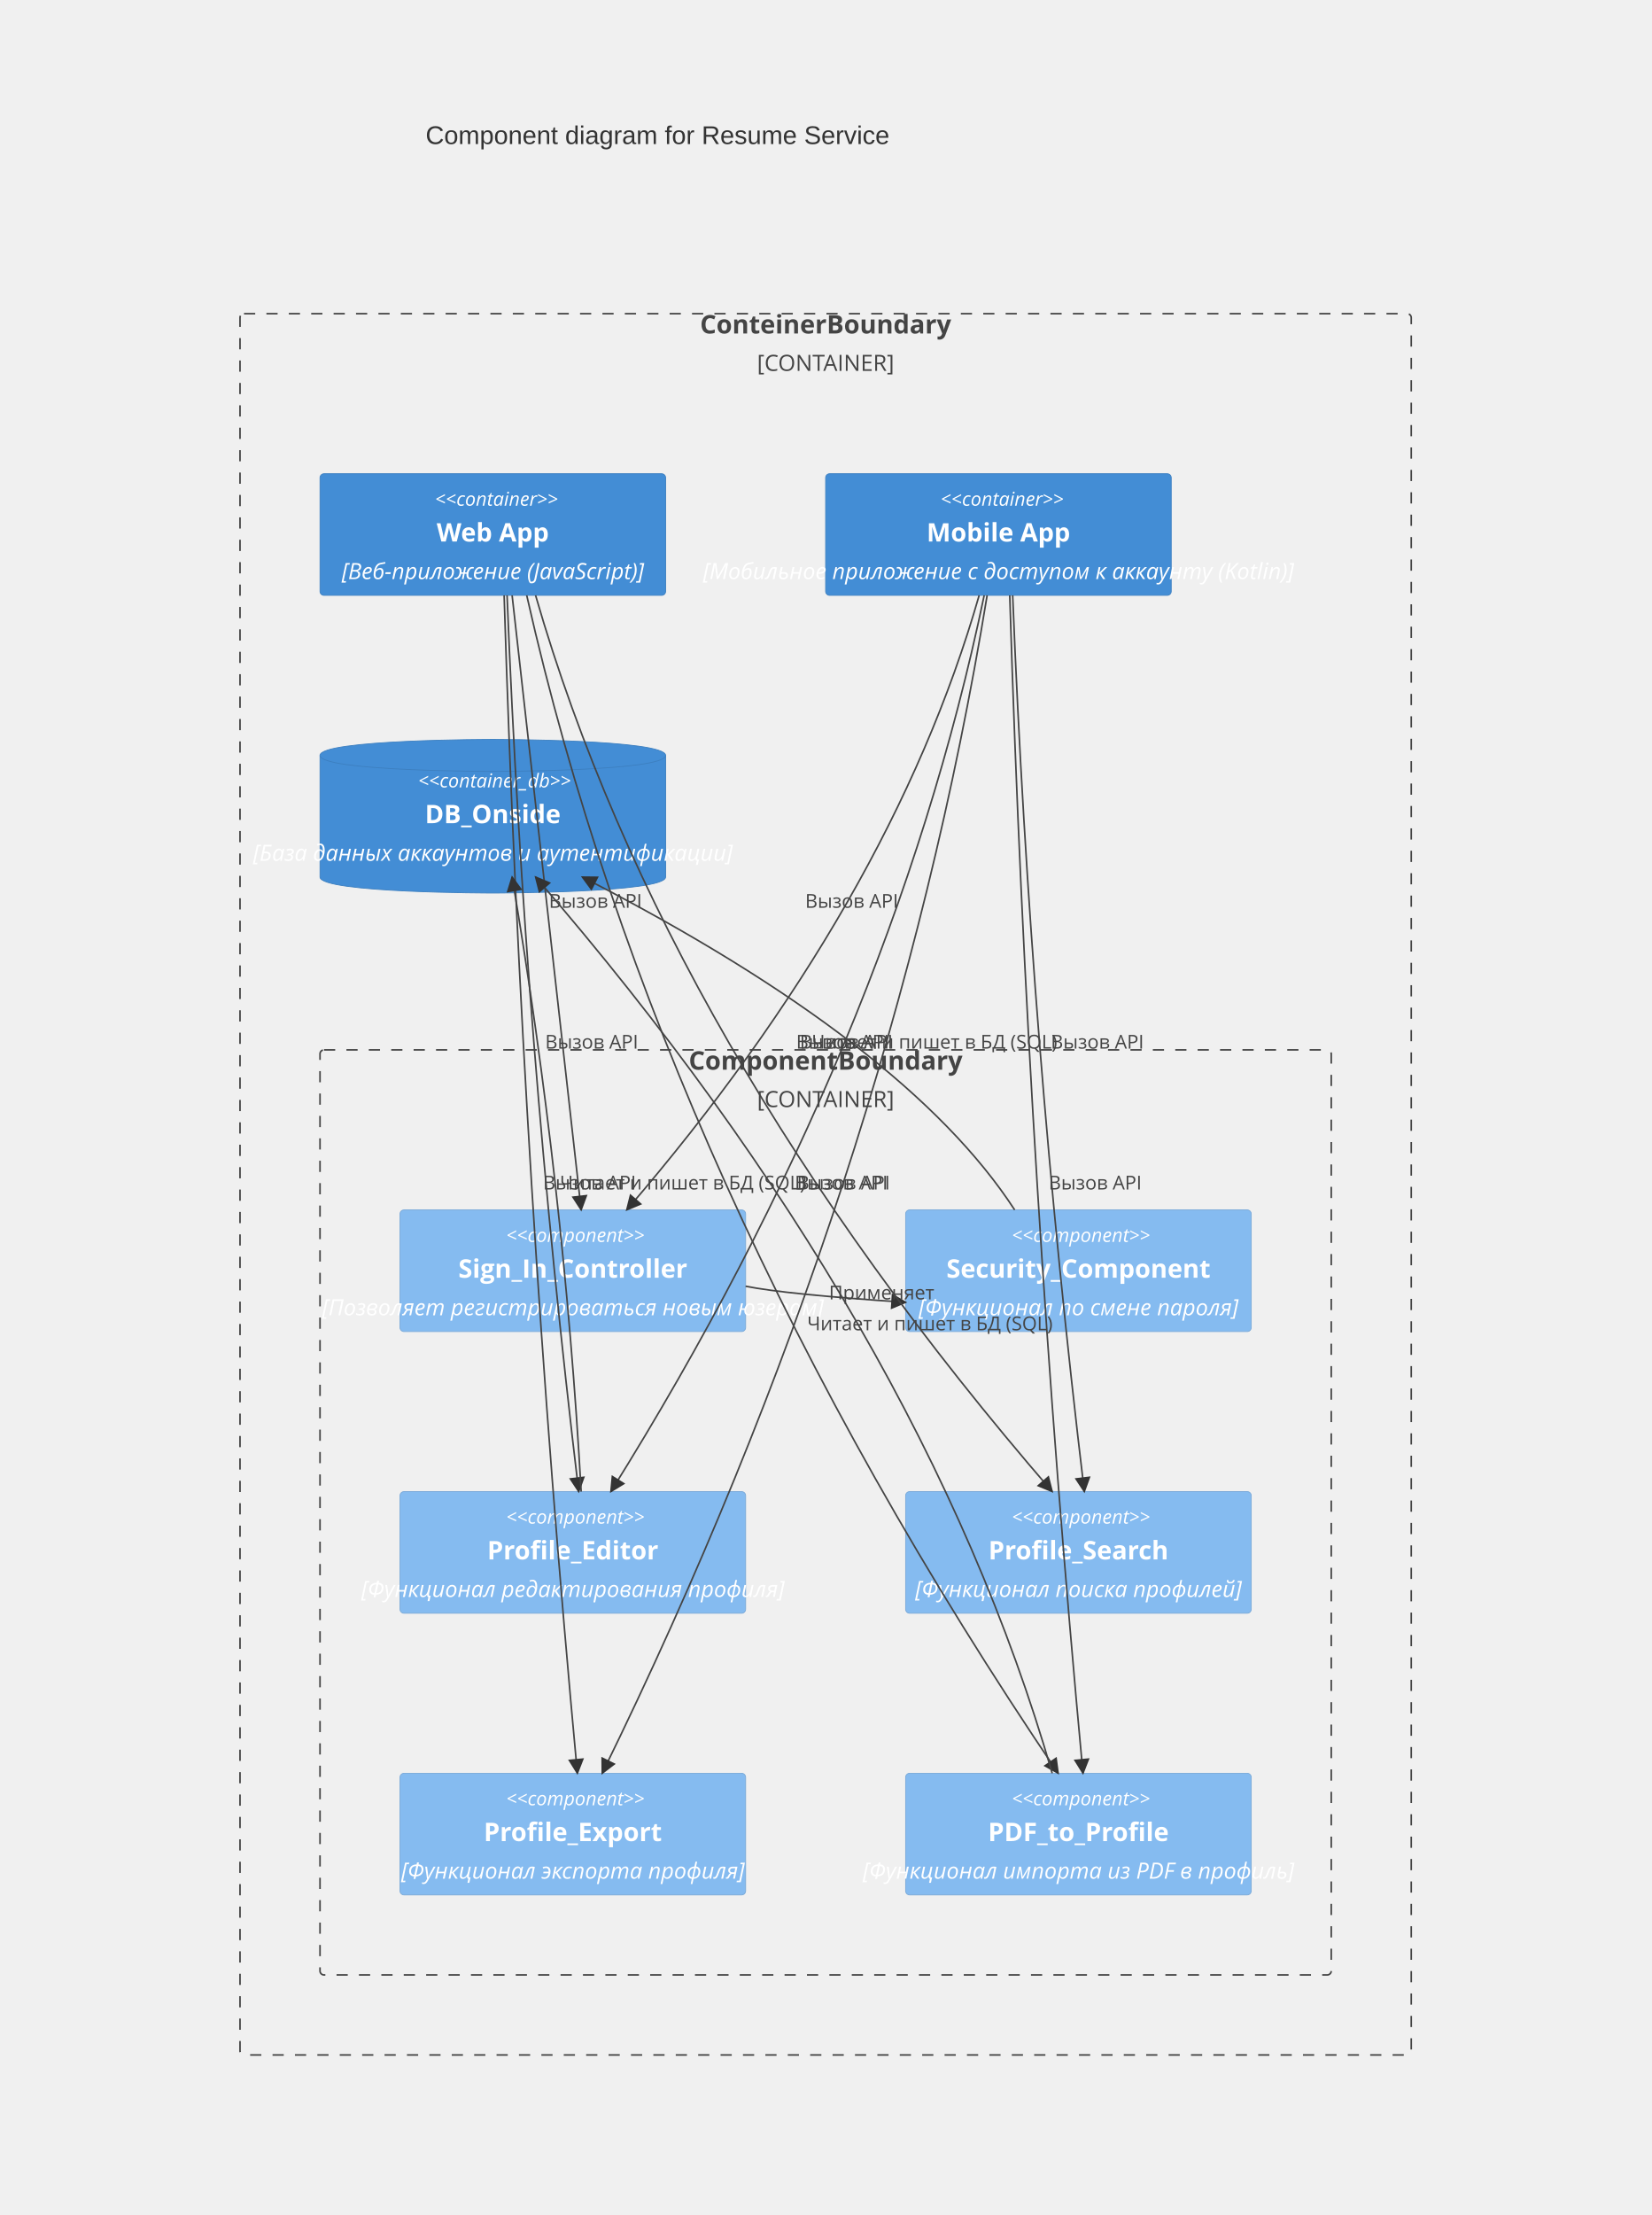
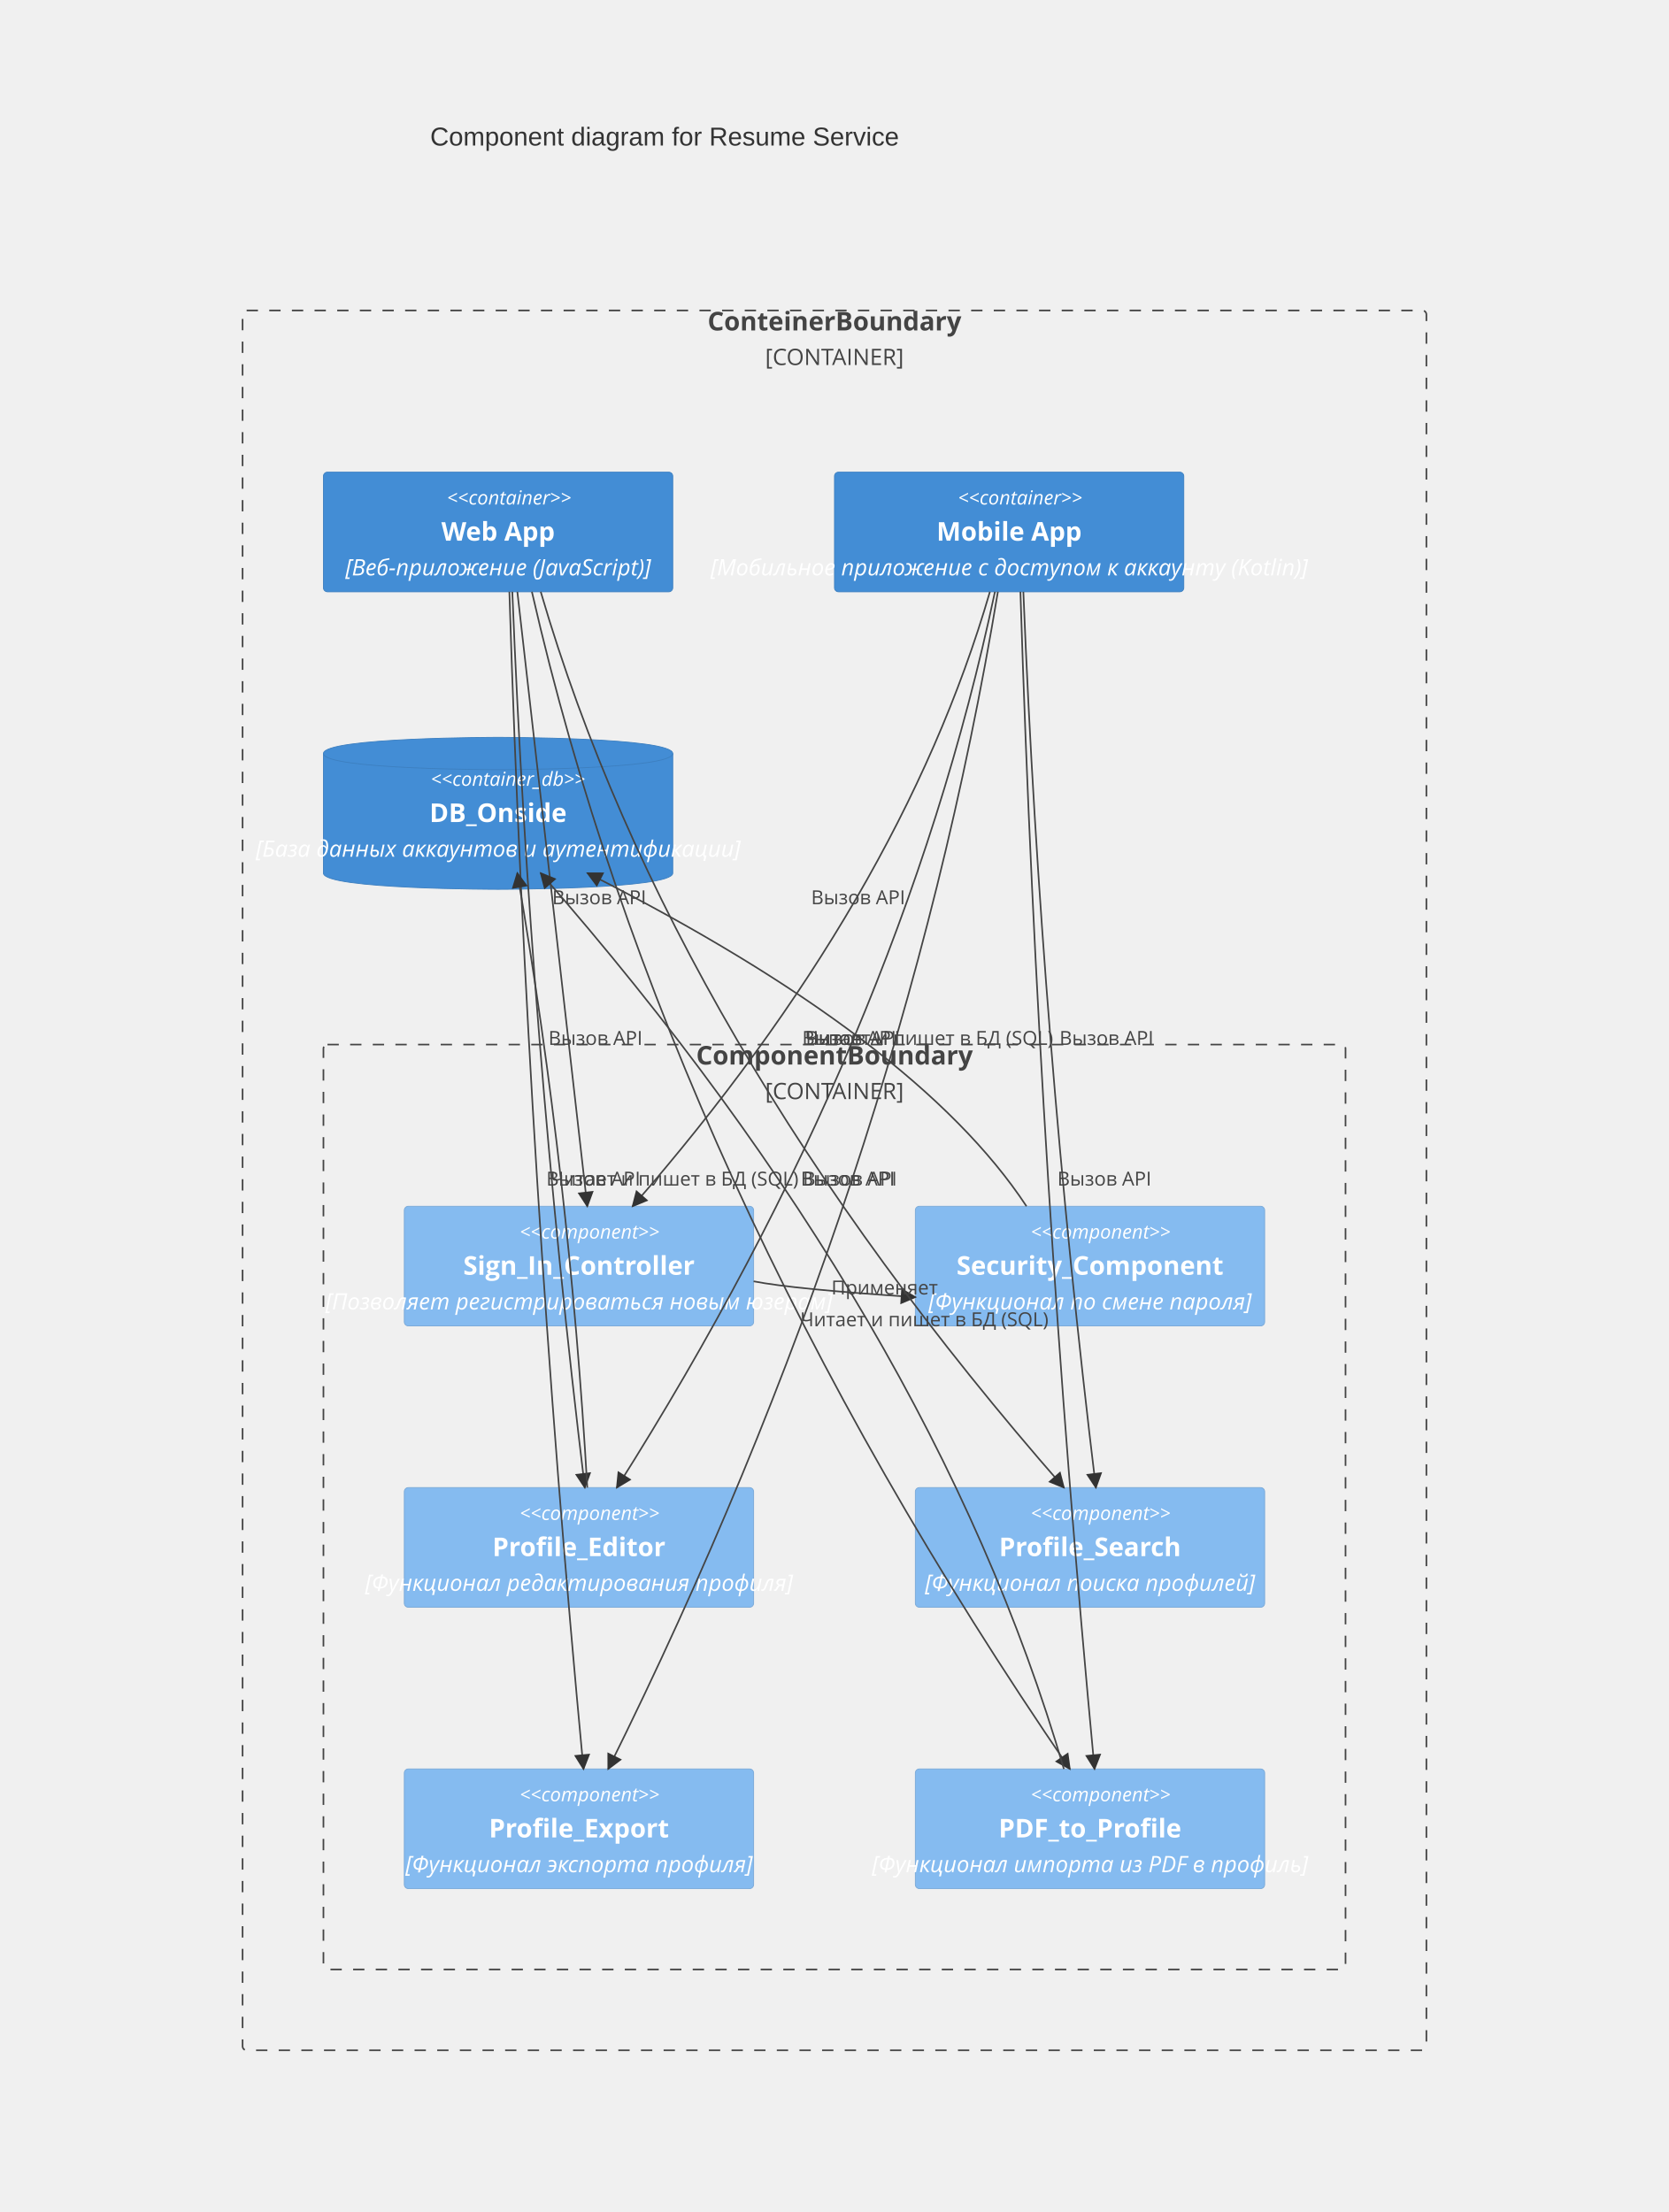
- <svg xmlns="http://www.w3.org/2000/svg" aria-roledescription="c4" role="graphics-document document" viewBox="0 -70 1032 1384" style="max-width: 1032px; background-color: white;" width="100%" id="my-svg">
+ <svg xmlns="http://www.w3.org/2000/svg" aria-roledescription="c4" role="graphics-document document" viewBox="0 -70 1032 1368" style="max-width: 1032px; background-color: white;" width="100%" id="my-svg">
  <style>#my-svg{font-family:"trebuchet ms",verdana,arial,sans-serif;font-size:16px;fill:#333;}#my-svg .error-icon{fill:#552222;}#my-svg .error-text{fill:#552222;stroke:#552222;}#my-svg .edge-thickness-normal{stroke-width:2px;}#my-svg .edge-thickness-thick{stroke-width:3.5px;}#my-svg .edge-pattern-solid{stroke-dasharray:0;}#my-svg .edge-pattern-dashed{stroke-dasharray:3;}#my-svg .edge-pattern-dotted{stroke-dasharray:2;}#my-svg .marker{fill:#333333;stroke:#333333;}#my-svg .marker.cross{stroke:#333333;}#my-svg svg{font-family:"trebuchet ms",verdana,arial,sans-serif;font-size:16px;}#my-svg .person{stroke:hsl(240, 60%, 86.275%);fill:#ECECFF;}#my-svg :root{--mermaid-font-family:"trebuchet ms",verdana,arial,sans-serif;}</style>
  <g />
  <defs>
    <symbol height="24" width="24" id="computer">
      <path d="M2 2v13h20v-13h-20zm18 11h-16v-9h16v9zm-10.228 6l.466-1h3.524l.467 1h-4.457zm14.228 3h-24l2-6h2.104l-1.33 4h18.45l-1.297-4h2.073l2 6zm-5-10h-14v-7h14v7z" transform="scale(.5)" />
    </symbol>
  </defs>
  <defs>
    <symbol clip-rule="evenodd" fill-rule="evenodd" id="database">
      <path d="M12.258.001l.256.004.255.005.253.008.251.01.249.012.247.015.246.016.242.019.241.02.239.023.236.024.233.027.231.028.229.031.225.032.223.034.22.036.217.038.214.04.211.041.208.043.205.045.201.046.198.048.194.05.191.051.187.053.183.054.18.056.175.057.172.059.168.06.163.061.16.063.155.064.15.066.074.033.073.033.071.034.07.034.069.035.068.035.067.035.066.035.064.036.064.036.062.036.06.036.06.037.058.037.058.037.055.038.055.038.053.038.052.038.051.039.05.039.048.039.047.039.045.04.044.04.043.04.041.04.04.041.039.041.037.041.036.041.034.041.033.042.032.042.03.042.029.042.027.042.026.043.024.043.023.043.021.043.02.043.018.044.017.043.015.044.013.044.012.044.011.045.009.044.007.045.006.045.004.045.002.045.001.045v17l-.001.045-.002.045-.004.045-.006.045-.007.045-.009.044-.011.045-.012.044-.013.044-.015.044-.017.043-.018.044-.02.043-.021.043-.023.043-.024.043-.026.043-.027.042-.029.042-.03.042-.032.042-.033.042-.034.041-.036.041-.037.041-.039.041-.04.041-.041.04-.043.04-.044.04-.045.04-.047.039-.048.039-.05.039-.051.039-.052.038-.053.038-.055.038-.055.038-.058.037-.058.037-.06.037-.06.036-.062.036-.064.036-.064.036-.066.035-.067.035-.068.035-.069.035-.07.034-.071.034-.073.033-.074.033-.15.066-.155.064-.16.063-.163.061-.168.06-.172.059-.175.057-.18.056-.183.054-.187.053-.191.051-.194.05-.198.048-.201.046-.205.045-.208.043-.211.041-.214.04-.217.038-.22.036-.223.034-.225.032-.229.031-.231.028-.233.027-.236.024-.239.023-.241.02-.242.019-.246.016-.247.015-.249.012-.251.01-.253.008-.255.005-.256.004-.258.001-.258-.001-.256-.004-.255-.005-.253-.008-.251-.01-.249-.012-.247-.015-.245-.016-.243-.019-.241-.02-.238-.023-.236-.024-.234-.027-.231-.028-.228-.031-.226-.032-.223-.034-.22-.036-.217-.038-.214-.04-.211-.041-.208-.043-.204-.045-.201-.046-.198-.048-.195-.05-.19-.051-.187-.053-.184-.054-.179-.056-.176-.057-.172-.059-.167-.06-.164-.061-.159-.063-.155-.064-.151-.066-.074-.033-.072-.033-.072-.034-.07-.034-.069-.035-.068-.035-.067-.035-.066-.035-.064-.036-.063-.036-.062-.036-.061-.036-.06-.037-.058-.037-.057-.037-.056-.038-.055-.038-.053-.038-.052-.038-.051-.039-.049-.039-.049-.039-.046-.039-.046-.04-.044-.04-.043-.04-.041-.04-.04-.041-.039-.041-.037-.041-.036-.041-.034-.041-.033-.042-.032-.042-.03-.042-.029-.042-.027-.042-.026-.043-.024-.043-.023-.043-.021-.043-.02-.043-.018-.044-.017-.043-.015-.044-.013-.044-.012-.044-.011-.045-.009-.044-.007-.045-.006-.045-.004-.045-.002-.045-.001-.045v-17l.001-.045.002-.045.004-.045.006-.045.007-.045.009-.044.011-.045.012-.044.013-.044.015-.044.017-.043.018-.044.02-.043.021-.043.023-.043.024-.043.026-.043.027-.042.029-.042.03-.042.032-.042.033-.042.034-.041.036-.041.037-.041.039-.041.04-.041.041-.04.043-.04.044-.04.046-.04.046-.039.049-.039.049-.039.051-.039.052-.038.053-.038.055-.038.056-.038.057-.037.058-.037.06-.037.061-.036.062-.036.063-.036.064-.036.066-.035.067-.035.068-.035.069-.035.07-.034.072-.034.072-.033.074-.033.151-.066.155-.064.159-.063.164-.061.167-.06.172-.059.176-.057.179-.056.184-.054.187-.053.19-.051.195-.05.198-.048.201-.046.204-.045.208-.043.211-.041.214-.04.217-.038.22-.036.223-.034.226-.032.228-.031.231-.028.234-.027.236-.024.238-.023.241-.02.243-.019.245-.016.247-.015.249-.012.251-.01.253-.008.255-.005.256-.004.258-.001.258.001zm-9.258 20.499v.01l.001.021.003.021.004.022.005.021.006.022.007.022.009.023.01.022.011.023.012.023.013.023.015.023.016.024.017.023.018.024.019.024.021.024.022.025.023.024.024.025.052.049.056.05.061.051.066.051.07.051.075.051.079.052.084.052.088.052.092.052.097.052.102.051.105.052.11.052.114.051.119.051.123.051.127.05.131.05.135.05.139.048.144.049.147.047.152.047.155.047.16.045.163.045.167.043.171.043.176.041.178.041.183.039.187.039.19.037.194.035.197.035.202.033.204.031.209.03.212.029.216.027.219.025.222.024.226.021.23.02.233.018.236.016.24.015.243.012.246.01.249.008.253.005.256.004.259.001.26-.001.257-.004.254-.005.25-.008.247-.011.244-.012.241-.014.237-.016.233-.018.231-.021.226-.021.224-.024.22-.026.216-.027.212-.028.21-.031.205-.031.202-.034.198-.034.194-.036.191-.037.187-.039.183-.04.179-.04.175-.042.172-.043.168-.044.163-.045.16-.046.155-.046.152-.047.148-.048.143-.049.139-.049.136-.05.131-.05.126-.05.123-.051.118-.052.114-.051.11-.052.106-.052.101-.052.096-.052.092-.052.088-.053.083-.051.079-.052.074-.052.07-.051.065-.051.06-.051.056-.05.051-.05.023-.024.023-.025.021-.024.02-.024.019-.024.018-.024.017-.024.015-.023.014-.024.013-.023.012-.023.01-.023.01-.022.008-.022.006-.022.006-.022.004-.022.004-.021.001-.021.001-.021v-4.127l-.077.055-.08.053-.083.054-.085.053-.087.052-.09.052-.093.051-.095.05-.097.05-.1.049-.102.049-.105.048-.106.047-.109.047-.111.046-.114.045-.115.045-.118.044-.12.043-.122.042-.124.042-.126.041-.128.04-.13.04-.132.038-.134.038-.135.037-.138.037-.139.035-.142.035-.143.034-.144.033-.147.032-.148.031-.15.03-.151.03-.153.029-.154.027-.156.027-.158.026-.159.025-.161.024-.162.023-.163.022-.165.021-.166.02-.167.019-.169.018-.169.017-.171.016-.173.015-.173.014-.175.013-.175.012-.177.011-.178.01-.179.008-.179.008-.181.006-.182.005-.182.004-.184.003-.184.002h-.37l-.184-.002-.184-.003-.182-.004-.182-.005-.181-.006-.179-.008-.179-.008-.178-.01-.176-.011-.176-.012-.175-.013-.173-.014-.172-.015-.171-.016-.17-.017-.169-.018-.167-.019-.166-.02-.165-.021-.163-.022-.162-.023-.161-.024-.159-.025-.157-.026-.156-.027-.155-.027-.153-.029-.151-.03-.15-.03-.148-.031-.146-.032-.145-.033-.143-.034-.141-.035-.14-.035-.137-.037-.136-.037-.134-.038-.132-.038-.13-.04-.128-.04-.126-.041-.124-.042-.122-.042-.12-.044-.117-.043-.116-.045-.113-.045-.112-.046-.109-.047-.106-.047-.105-.048-.102-.049-.1-.049-.097-.05-.095-.05-.093-.052-.09-.051-.087-.052-.085-.053-.083-.054-.08-.054-.077-.054v4.127zm0-5.654v.011l.001.021.003.021.004.021.005.022.006.022.007.022.009.022.01.022.011.023.012.023.013.023.015.024.016.023.017.024.018.024.019.024.021.024.022.024.023.025.024.024.052.05.056.05.061.05.066.051.07.051.075.052.079.051.084.052.088.052.092.052.097.052.102.052.105.052.11.051.114.051.119.052.123.05.127.051.131.05.135.049.139.049.144.048.147.048.152.047.155.046.16.045.163.045.167.044.171.042.176.042.178.04.183.04.187.038.19.037.194.036.197.034.202.033.204.032.209.03.212.028.216.027.219.025.222.024.226.022.23.02.233.018.236.016.24.014.243.012.246.01.249.008.253.006.256.003.259.001.26-.001.257-.003.254-.006.25-.008.247-.01.244-.012.241-.015.237-.016.233-.018.231-.02.226-.022.224-.024.22-.025.216-.027.212-.029.21-.03.205-.032.202-.033.198-.035.194-.036.191-.037.187-.039.183-.039.179-.041.175-.042.172-.043.168-.044.163-.045.16-.045.155-.047.152-.047.148-.048.143-.048.139-.05.136-.049.131-.05.126-.051.123-.051.118-.051.114-.052.11-.052.106-.052.101-.052.096-.052.092-.052.088-.052.083-.052.079-.052.074-.051.07-.052.065-.051.06-.05.056-.051.051-.049.023-.025.023-.024.021-.025.02-.024.019-.024.018-.024.017-.024.015-.023.014-.023.013-.024.012-.022.01-.023.01-.023.008-.022.006-.022.006-.022.004-.021.004-.022.001-.021.001-.021v-4.139l-.077.054-.08.054-.083.054-.085.052-.087.053-.09.051-.093.051-.095.051-.097.05-.1.049-.102.049-.105.048-.106.047-.109.047-.111.046-.114.045-.115.044-.118.044-.12.044-.122.042-.124.042-.126.041-.128.04-.13.039-.132.039-.134.038-.135.037-.138.036-.139.036-.142.035-.143.033-.144.033-.147.033-.148.031-.15.03-.151.03-.153.028-.154.028-.156.027-.158.026-.159.025-.161.024-.162.023-.163.022-.165.021-.166.02-.167.019-.169.018-.169.017-.171.016-.173.015-.173.014-.175.013-.175.012-.177.011-.178.009-.179.009-.179.007-.181.007-.182.005-.182.004-.184.003-.184.002h-.37l-.184-.002-.184-.003-.182-.004-.182-.005-.181-.007-.179-.007-.179-.009-.178-.009-.176-.011-.176-.012-.175-.013-.173-.014-.172-.015-.171-.016-.17-.017-.169-.018-.167-.019-.166-.02-.165-.021-.163-.022-.162-.023-.161-.024-.159-.025-.157-.026-.156-.027-.155-.028-.153-.028-.151-.03-.15-.03-.148-.031-.146-.033-.145-.033-.143-.033-.141-.035-.14-.036-.137-.036-.136-.037-.134-.038-.132-.039-.13-.039-.128-.04-.126-.041-.124-.042-.122-.043-.12-.043-.117-.044-.116-.044-.113-.046-.112-.046-.109-.046-.106-.047-.105-.048-.102-.049-.1-.049-.097-.05-.095-.051-.093-.051-.09-.051-.087-.053-.085-.052-.083-.054-.08-.054-.077-.054v4.139zm0-5.666v.011l.001.02.003.022.004.021.005.022.006.021.007.022.009.023.01.022.011.023.012.023.013.023.015.023.016.024.017.024.018.023.019.024.021.025.022.024.023.024.024.025.052.05.056.05.061.05.066.051.07.051.075.052.079.051.084.052.088.052.092.052.097.052.102.052.105.051.11.052.114.051.119.051.123.051.127.05.131.05.135.05.139.049.144.048.147.048.152.047.155.046.16.045.163.045.167.043.171.043.176.042.178.04.183.04.187.038.19.037.194.036.197.034.202.033.204.032.209.03.212.028.216.027.219.025.222.024.226.021.23.02.233.018.236.017.24.014.243.012.246.01.249.008.253.006.256.003.259.001.26-.001.257-.003.254-.006.25-.008.247-.01.244-.013.241-.014.237-.016.233-.018.231-.02.226-.022.224-.024.22-.025.216-.027.212-.029.21-.03.205-.032.202-.033.198-.035.194-.036.191-.037.187-.039.183-.039.179-.041.175-.042.172-.043.168-.044.163-.045.16-.045.155-.047.152-.047.148-.048.143-.049.139-.049.136-.049.131-.051.126-.05.123-.051.118-.052.114-.051.11-.052.106-.052.101-.052.096-.052.092-.052.088-.052.083-.052.079-.052.074-.052.07-.051.065-.051.06-.051.056-.05.051-.049.023-.025.023-.025.021-.024.02-.024.019-.024.018-.024.017-.024.015-.023.014-.024.013-.023.012-.023.01-.022.01-.023.008-.022.006-.022.006-.022.004-.022.004-.021.001-.021.001-.021v-4.153l-.077.054-.08.054-.083.053-.085.053-.087.053-.09.051-.093.051-.095.051-.097.05-.1.049-.102.048-.105.048-.106.048-.109.046-.111.046-.114.046-.115.044-.118.044-.12.043-.122.043-.124.042-.126.041-.128.04-.13.039-.132.039-.134.038-.135.037-.138.036-.139.036-.142.034-.143.034-.144.033-.147.032-.148.032-.15.03-.151.03-.153.028-.154.028-.156.027-.158.026-.159.024-.161.024-.162.023-.163.023-.165.021-.166.02-.167.019-.169.018-.169.017-.171.016-.173.015-.173.014-.175.013-.175.012-.177.01-.178.01-.179.009-.179.007-.181.006-.182.006-.182.004-.184.003-.184.001-.185.001-.185-.001-.184-.001-.184-.003-.182-.004-.182-.006-.181-.006-.179-.007-.179-.009-.178-.01-.176-.01-.176-.012-.175-.013-.173-.014-.172-.015-.171-.016-.17-.017-.169-.018-.167-.019-.166-.02-.165-.021-.163-.023-.162-.023-.161-.024-.159-.024-.157-.026-.156-.027-.155-.028-.153-.028-.151-.03-.15-.03-.148-.032-.146-.032-.145-.033-.143-.034-.141-.034-.14-.036-.137-.036-.136-.037-.134-.038-.132-.039-.13-.039-.128-.041-.126-.041-.124-.041-.122-.043-.12-.043-.117-.044-.116-.044-.113-.046-.112-.046-.109-.046-.106-.048-.105-.048-.102-.048-.1-.05-.097-.049-.095-.051-.093-.051-.09-.052-.087-.052-.085-.053-.083-.053-.08-.054-.077-.054v4.153zm8.74-8.179l-.257.004-.254.005-.25.008-.247.011-.244.012-.241.014-.237.016-.233.018-.231.021-.226.022-.224.023-.22.026-.216.027-.212.028-.21.031-.205.032-.202.033-.198.034-.194.036-.191.038-.187.038-.183.04-.179.041-.175.042-.172.043-.168.043-.163.045-.16.046-.155.046-.152.048-.148.048-.143.048-.139.049-.136.05-.131.05-.126.051-.123.051-.118.051-.114.052-.11.052-.106.052-.101.052-.096.052-.092.052-.088.052-.083.052-.079.052-.074.051-.07.052-.065.051-.06.05-.056.05-.051.05-.023.025-.023.024-.021.024-.02.025-.019.024-.018.024-.017.023-.015.024-.014.023-.013.023-.012.023-.01.023-.01.022-.008.022-.006.023-.006.021-.004.022-.004.021-.001.021-.001.021.001.021.001.021.004.021.004.022.006.021.006.023.008.022.01.022.01.023.012.023.013.023.014.023.015.024.017.023.018.024.019.024.02.025.021.024.023.024.023.025.051.05.056.05.06.05.065.051.07.052.074.051.079.052.083.052.088.052.092.052.096.052.101.052.106.052.11.052.114.052.118.051.123.051.126.051.131.05.136.05.139.049.143.048.148.048.152.048.155.046.16.046.163.045.168.043.172.043.175.042.179.041.183.04.187.038.191.038.194.036.198.034.202.033.205.032.21.031.212.028.216.027.22.026.224.023.226.022.231.021.233.018.237.016.241.014.244.012.247.011.25.008.254.005.257.004.26.001.26-.001.257-.004.254-.005.25-.008.247-.011.244-.012.241-.014.237-.016.233-.018.231-.021.226-.022.224-.023.22-.026.216-.027.212-.028.21-.031.205-.032.202-.033.198-.034.194-.036.191-.038.187-.038.183-.04.179-.041.175-.042.172-.043.168-.043.163-.045.16-.046.155-.046.152-.048.148-.048.143-.048.139-.049.136-.05.131-.05.126-.051.123-.051.118-.051.114-.052.11-.052.106-.052.101-.052.096-.052.092-.052.088-.052.083-.052.079-.052.074-.051.07-.052.065-.051.06-.05.056-.05.051-.05.023-.025.023-.024.021-.024.02-.025.019-.024.018-.024.017-.023.015-.024.014-.023.013-.023.012-.023.01-.023.01-.022.008-.022.006-.023.006-.021.004-.022.004-.021.001-.021.001-.021-.001-.021-.001-.021-.004-.021-.004-.022-.006-.021-.006-.023-.008-.022-.01-.022-.01-.023-.012-.023-.013-.023-.014-.023-.015-.024-.017-.023-.018-.024-.019-.024-.02-.025-.021-.024-.023-.024-.023-.025-.051-.05-.056-.05-.06-.05-.065-.051-.07-.052-.074-.051-.079-.052-.083-.052-.088-.052-.092-.052-.096-.052-.101-.052-.106-.052-.11-.052-.114-.052-.118-.051-.123-.051-.126-.051-.131-.05-.136-.05-.139-.049-.143-.048-.148-.048-.152-.048-.155-.046-.16-.046-.163-.045-.168-.043-.172-.043-.175-.042-.179-.041-.183-.04-.187-.038-.191-.038-.194-.036-.198-.034-.202-.033-.205-.032-.21-.031-.212-.028-.216-.027-.22-.026-.224-.023-.226-.022-.231-.021-.233-.018-.237-.016-.241-.014-.244-.012-.247-.011-.25-.008-.254-.005-.257-.004-.26-.001-.26.001z" transform="scale(.5)" />
    </symbol>
  </defs>
  <defs>
    <symbol height="24" width="24" id="clock">
      <path d="M12 2c5.514 0 10 4.486 10 10s-4.486 10-10 10-10-4.486-10-10 4.486-10 10-10zm0-2c-6.627 0-12 5.373-12 12s5.373 12 12 12 12-5.373 12-12-5.373-12-12-12zm5.848 12.459c.202.038.202.333.001.372-1.907.361-6.045 1.111-6.547 1.111-.719 0-1.301-.582-1.301-1.301 0-.512.77-5.447 1.125-7.445.034-.192.312-.181.343.014l.985 6.238 5.394 1.011z" transform="scale(.5)" />
    </symbol>
  </defs>
  <g class="person-man">
-     <rect stroke-width="0.5" ry="2.5" rx="2.5" height="76" width="216" stroke="#3C7FC0" fill="#438DD5" y="226" x="200" />
-     <text y="246" x="272" textLength="72" lengthAdjust="spacing" font-style="italic" font-size="12" font-family="&quot;Open Sans&quot;, sans-serif" fill="#FFFFFF">&lt;&lt;container&gt;&gt;</text>
-     <text style="text-anchor: middle; font-size: 16px; font-weight: bold; font-family: &quot;Open Sans&quot;, sans-serif;" fill="#FFFFFF" dominant-baseline="middle" y="264" x="308">
+     <rect stroke-width="0.5" ry="2.5" rx="2.5" height="74" width="216" stroke="#3C7FC0" fill="#438DD5" y="222" x="200" />
+     <text y="242" x="276.5" textLength="63" lengthAdjust="spacing" font-style="italic" font-size="12" font-family="&quot;Open Sans&quot;, sans-serif" fill="#FFFFFF">&lt;&lt;container&gt;&gt;</text>
+     <text style="text-anchor: middle; font-size: 16px; font-weight: bold; font-family: &quot;Open Sans&quot;, sans-serif;" fill="#FFFFFF" dominant-baseline="middle" y="260" x="308">
      <tspan alignment-baseline="mathematical" dy="0">Web App</tspan>
    </text>
-     <text style="text-anchor: middle; font-size: 14px; font-weight: normal; font-family: &quot;Open Sans&quot;, sans-serif;" font-style="italic" fill="#FFFFFF" dominant-baseline="middle" y="288" x="308">
+     <text style="text-anchor: middle; font-size: 14px; font-weight: normal; font-family: &quot;Open Sans&quot;, sans-serif;" font-style="italic" fill="#FFFFFF" dominant-baseline="middle" y="282" x="308">
      <tspan alignment-baseline="mathematical" dy="0">[Веб-приложение (JavaScript)]</tspan>
    </text>
  </g>
  <g class="person-man">
-     <rect stroke-width="0.5" ry="2.5" rx="2.5" height="76" width="216" stroke="#3C7FC0" fill="#438DD5" y="226" x="516" />
-     <text y="246" x="588" textLength="72" lengthAdjust="spacing" font-style="italic" font-size="12" font-family="&quot;Open Sans&quot;, sans-serif" fill="#FFFFFF">&lt;&lt;container&gt;&gt;</text>
-     <text style="text-anchor: middle; font-size: 16px; font-weight: bold; font-family: &quot;Open Sans&quot;, sans-serif;" fill="#FFFFFF" dominant-baseline="middle" y="264" x="624">
+     <rect stroke-width="0.5" ry="2.5" rx="2.5" height="74" width="216" stroke="#3C7FC0" fill="#438DD5" y="222" x="516" />
+     <text y="242" x="592.5" textLength="63" lengthAdjust="spacing" font-style="italic" font-size="12" font-family="&quot;Open Sans&quot;, sans-serif" fill="#FFFFFF">&lt;&lt;container&gt;&gt;</text>
+     <text style="text-anchor: middle; font-size: 16px; font-weight: bold; font-family: &quot;Open Sans&quot;, sans-serif;" fill="#FFFFFF" dominant-baseline="middle" y="260" x="624">
      <tspan alignment-baseline="mathematical" dy="0">Mobile App</tspan>
    </text>
-     <text style="text-anchor: middle; font-size: 14px; font-weight: normal; font-family: &quot;Open Sans&quot;, sans-serif;" font-style="italic" fill="#FFFFFF" dominant-baseline="middle" y="288" x="624">
+     <text style="text-anchor: middle; font-size: 14px; font-weight: normal; font-family: &quot;Open Sans&quot;, sans-serif;" font-style="italic" fill="#FFFFFF" dominant-baseline="middle" y="282" x="624">
      <tspan alignment-baseline="mathematical" dy="0">[Мобильное приложение с доступом к аккаунту  (Kotlin)]</tspan>
    </text>
  </g>
  <g class="person-man">
-     <path d="M200,402c0,-10 108,-10 108,-10c0,0 108,0 108,10l0,76c0,10 -108,10 -108,10c0,0 -108,0 -108,-10l0,-76" stroke="#3C7FC0" stroke-width="0.5" fill="#438DD5" />
-     <path d="M200,402c0,10 108,10 108,10c0,0 108,0 108,-10" stroke="#3C7FC0" stroke-width="0.5" fill="none" />
-     <text y="422" x="261.5" textLength="93" lengthAdjust="spacing" font-style="italic" font-size="12" font-family="&quot;Open Sans&quot;, sans-serif" fill="#FFFFFF">&lt;&lt;container_db&gt;&gt;</text>
-     <text style="text-anchor: middle; font-size: 16px; font-weight: bold; font-family: &quot;Open Sans&quot;, sans-serif;" fill="#FFFFFF" dominant-baseline="middle" y="440" x="308">
+     <path d="M200,396c0,-10 108,-10 108,-10c0,0 108,0 108,10l0,74c0,10 -108,10 -108,10c0,0 -108,0 -108,-10l0,-74" stroke="#3C7FC0" stroke-width="0.5" fill="#438DD5" />
+     <path d="M200,396c0,10 108,10 108,10c0,0 108,0 108,-10" stroke="#3C7FC0" stroke-width="0.5" fill="none" />
+     <text y="416" x="266.5" textLength="83" lengthAdjust="spacing" font-style="italic" font-size="12" font-family="&quot;Open Sans&quot;, sans-serif" fill="#FFFFFF">&lt;&lt;container_db&gt;&gt;</text>
+     <text style="text-anchor: middle; font-size: 16px; font-weight: bold; font-family: &quot;Open Sans&quot;, sans-serif;" fill="#FFFFFF" dominant-baseline="middle" y="434" x="308">
      <tspan alignment-baseline="mathematical" dy="0">DB_Onside</tspan>
    </text>
-     <text style="text-anchor: middle; font-size: 14px; font-weight: normal; font-family: &quot;Open Sans&quot;, sans-serif;" font-style="italic" fill="#FFFFFF" dominant-baseline="middle" y="464" x="308">
+     <text style="text-anchor: middle; font-size: 14px; font-weight: normal; font-family: &quot;Open Sans&quot;, sans-serif;" font-style="italic" fill="#FFFFFF" dominant-baseline="middle" y="456" x="308">
      <tspan alignment-baseline="mathematical" dy="0">[База данных аккаунтов и аутентификации]</tspan>
    </text>
  </g>
  <g class="person-man">
-     <rect stroke-width="0.5" ry="2.5" rx="2.5" height="76" width="216" stroke="#78A8D8" fill="#85BBF0" y="686" x="250" />
-     <text y="706" x="316.5" textLength="83" lengthAdjust="spacing" font-style="italic" font-size="12" font-family="&quot;Open Sans&quot;, sans-serif" fill="#FFFFFF">&lt;&lt;component&gt;&gt;</text>
-     <text style="text-anchor: middle; font-size: 16px; font-weight: bold; font-family: &quot;Open Sans&quot;, sans-serif;" fill="#FFFFFF" dominant-baseline="middle" y="724" x="358">
+     <rect stroke-width="0.5" ry="2.5" rx="2.5" height="74" width="216" stroke="#78A8D8" fill="#85BBF0" y="676" x="250" />
+     <text y="696" x="321.5" textLength="73" lengthAdjust="spacing" font-style="italic" font-size="12" font-family="&quot;Open Sans&quot;, sans-serif" fill="#FFFFFF">&lt;&lt;component&gt;&gt;</text>
+     <text style="text-anchor: middle; font-size: 16px; font-weight: bold; font-family: &quot;Open Sans&quot;, sans-serif;" fill="#FFFFFF" dominant-baseline="middle" y="714" x="358">
      <tspan alignment-baseline="mathematical" dy="0">Sign_In_Controller</tspan>
    </text>
-     <text style="text-anchor: middle; font-size: 14px; font-weight: normal; font-family: &quot;Open Sans&quot;, sans-serif;" font-style="italic" fill="#FFFFFF" dominant-baseline="middle" y="748" x="358">
+     <text style="text-anchor: middle; font-size: 14px; font-weight: normal; font-family: &quot;Open Sans&quot;, sans-serif;" font-style="italic" fill="#FFFFFF" dominant-baseline="middle" y="736" x="358">
      <tspan alignment-baseline="mathematical" dy="0">[Позволяет регистрироваться новым юзерам]</tspan>
    </text>
  </g>
  <g class="person-man">
-     <rect stroke-width="0.5" ry="2.5" rx="2.5" height="76" width="216" stroke="#78A8D8" fill="#85BBF0" y="686" x="566" />
-     <text y="706" x="632.5" textLength="83" lengthAdjust="spacing" font-style="italic" font-size="12" font-family="&quot;Open Sans&quot;, sans-serif" fill="#FFFFFF">&lt;&lt;component&gt;&gt;</text>
-     <text style="text-anchor: middle; font-size: 16px; font-weight: bold; font-family: &quot;Open Sans&quot;, sans-serif;" fill="#FFFFFF" dominant-baseline="middle" y="724" x="674">
+     <rect stroke-width="0.5" ry="2.5" rx="2.5" height="74" width="216" stroke="#78A8D8" fill="#85BBF0" y="676" x="566" />
+     <text y="696" x="637.5" textLength="73" lengthAdjust="spacing" font-style="italic" font-size="12" font-family="&quot;Open Sans&quot;, sans-serif" fill="#FFFFFF">&lt;&lt;component&gt;&gt;</text>
+     <text style="text-anchor: middle; font-size: 16px; font-weight: bold; font-family: &quot;Open Sans&quot;, sans-serif;" fill="#FFFFFF" dominant-baseline="middle" y="714" x="674">
      <tspan alignment-baseline="mathematical" dy="0">Security_Component</tspan>
    </text>
-     <text style="text-anchor: middle; font-size: 14px; font-weight: normal; font-family: &quot;Open Sans&quot;, sans-serif;" font-style="italic" fill="#FFFFFF" dominant-baseline="middle" y="748" x="674">
+     <text style="text-anchor: middle; font-size: 14px; font-weight: normal; font-family: &quot;Open Sans&quot;, sans-serif;" font-style="italic" fill="#FFFFFF" dominant-baseline="middle" y="736" x="674">
      <tspan alignment-baseline="mathematical" dy="0">[Функционал по смене пароля]</tspan>
    </text>
  </g>
  <g class="person-man">
-     <rect stroke-width="0.5" ry="2.5" rx="2.5" height="76" width="216" stroke="#78A8D8" fill="#85BBF0" y="862" x="250" />
-     <text y="882" x="316.5" textLength="83" lengthAdjust="spacing" font-style="italic" font-size="12" font-family="&quot;Open Sans&quot;, sans-serif" fill="#FFFFFF">&lt;&lt;component&gt;&gt;</text>
-     <text style="text-anchor: middle; font-size: 16px; font-weight: bold; font-family: &quot;Open Sans&quot;, sans-serif;" fill="#FFFFFF" dominant-baseline="middle" y="900" x="358">
+     <rect stroke-width="0.5" ry="2.5" rx="2.5" height="74" width="216" stroke="#78A8D8" fill="#85BBF0" y="850" x="250" />
+     <text y="870" x="321.5" textLength="73" lengthAdjust="spacing" font-style="italic" font-size="12" font-family="&quot;Open Sans&quot;, sans-serif" fill="#FFFFFF">&lt;&lt;component&gt;&gt;</text>
+     <text style="text-anchor: middle; font-size: 16px; font-weight: bold; font-family: &quot;Open Sans&quot;, sans-serif;" fill="#FFFFFF" dominant-baseline="middle" y="888" x="358">
      <tspan alignment-baseline="mathematical" dy="0">Profile_Editor</tspan>
    </text>
-     <text style="text-anchor: middle; font-size: 14px; font-weight: normal; font-family: &quot;Open Sans&quot;, sans-serif;" font-style="italic" fill="#FFFFFF" dominant-baseline="middle" y="924" x="358">
+     <text style="text-anchor: middle; font-size: 14px; font-weight: normal; font-family: &quot;Open Sans&quot;, sans-serif;" font-style="italic" fill="#FFFFFF" dominant-baseline="middle" y="910" x="358">
      <tspan alignment-baseline="mathematical" dy="0">[Функционал редактирования профиля]</tspan>
    </text>
  </g>
  <g class="person-man">
-     <rect stroke-width="0.5" ry="2.5" rx="2.5" height="76" width="216" stroke="#78A8D8" fill="#85BBF0" y="862" x="566" />
-     <text y="882" x="632.5" textLength="83" lengthAdjust="spacing" font-style="italic" font-size="12" font-family="&quot;Open Sans&quot;, sans-serif" fill="#FFFFFF">&lt;&lt;component&gt;&gt;</text>
-     <text style="text-anchor: middle; font-size: 16px; font-weight: bold; font-family: &quot;Open Sans&quot;, sans-serif;" fill="#FFFFFF" dominant-baseline="middle" y="900" x="674">
+     <rect stroke-width="0.5" ry="2.5" rx="2.5" height="74" width="216" stroke="#78A8D8" fill="#85BBF0" y="850" x="566" />
+     <text y="870" x="637.5" textLength="73" lengthAdjust="spacing" font-style="italic" font-size="12" font-family="&quot;Open Sans&quot;, sans-serif" fill="#FFFFFF">&lt;&lt;component&gt;&gt;</text>
+     <text style="text-anchor: middle; font-size: 16px; font-weight: bold; font-family: &quot;Open Sans&quot;, sans-serif;" fill="#FFFFFF" dominant-baseline="middle" y="888" x="674">
      <tspan alignment-baseline="mathematical" dy="0">Profile_Search</tspan>
    </text>
-     <text style="text-anchor: middle; font-size: 14px; font-weight: normal; font-family: &quot;Open Sans&quot;, sans-serif;" font-style="italic" fill="#FFFFFF" dominant-baseline="middle" y="924" x="674">
+     <text style="text-anchor: middle; font-size: 14px; font-weight: normal; font-family: &quot;Open Sans&quot;, sans-serif;" font-style="italic" fill="#FFFFFF" dominant-baseline="middle" y="910" x="674">
      <tspan alignment-baseline="mathematical" dy="0">[Функционал поиска профилей]</tspan>
    </text>
  </g>
  <g class="person-man">
-     <rect stroke-width="0.5" ry="2.5" rx="2.5" height="76" width="216" stroke="#78A8D8" fill="#85BBF0" y="1038" x="250" />
-     <text y="1058" x="316.5" textLength="83" lengthAdjust="spacing" font-style="italic" font-size="12" font-family="&quot;Open Sans&quot;, sans-serif" fill="#FFFFFF">&lt;&lt;component&gt;&gt;</text>
-     <text style="text-anchor: middle; font-size: 16px; font-weight: bold; font-family: &quot;Open Sans&quot;, sans-serif;" fill="#FFFFFF" dominant-baseline="middle" y="1076" x="358">
+     <rect stroke-width="0.5" ry="2.5" rx="2.5" height="74" width="216" stroke="#78A8D8" fill="#85BBF0" y="1024" x="250" />
+     <text y="1044" x="321.5" textLength="73" lengthAdjust="spacing" font-style="italic" font-size="12" font-family="&quot;Open Sans&quot;, sans-serif" fill="#FFFFFF">&lt;&lt;component&gt;&gt;</text>
+     <text style="text-anchor: middle; font-size: 16px; font-weight: bold; font-family: &quot;Open Sans&quot;, sans-serif;" fill="#FFFFFF" dominant-baseline="middle" y="1062" x="358">
      <tspan alignment-baseline="mathematical" dy="0">Profile_Export</tspan>
    </text>
-     <text style="text-anchor: middle; font-size: 14px; font-weight: normal; font-family: &quot;Open Sans&quot;, sans-serif;" font-style="italic" fill="#FFFFFF" dominant-baseline="middle" y="1100" x="358">
+     <text style="text-anchor: middle; font-size: 14px; font-weight: normal; font-family: &quot;Open Sans&quot;, sans-serif;" font-style="italic" fill="#FFFFFF" dominant-baseline="middle" y="1084" x="358">
      <tspan alignment-baseline="mathematical" dy="0">[Функционал экспорта профиля]</tspan>
    </text>
  </g>
  <g class="person-man">
-     <rect stroke-width="0.5" ry="2.5" rx="2.5" height="76" width="216" stroke="#78A8D8" fill="#85BBF0" y="1038" x="566" />
-     <text y="1058" x="632.5" textLength="83" lengthAdjust="spacing" font-style="italic" font-size="12" font-family="&quot;Open Sans&quot;, sans-serif" fill="#FFFFFF">&lt;&lt;component&gt;&gt;</text>
-     <text style="text-anchor: middle; font-size: 16px; font-weight: bold; font-family: &quot;Open Sans&quot;, sans-serif;" fill="#FFFFFF" dominant-baseline="middle" y="1076" x="674">
+     <rect stroke-width="0.5" ry="2.5" rx="2.5" height="74" width="216" stroke="#78A8D8" fill="#85BBF0" y="1024" x="566" />
+     <text y="1044" x="637.5" textLength="73" lengthAdjust="spacing" font-style="italic" font-size="12" font-family="&quot;Open Sans&quot;, sans-serif" fill="#FFFFFF">&lt;&lt;component&gt;&gt;</text>
+     <text style="text-anchor: middle; font-size: 16px; font-weight: bold; font-family: &quot;Open Sans&quot;, sans-serif;" fill="#FFFFFF" dominant-baseline="middle" y="1062" x="674">
      <tspan alignment-baseline="mathematical" dy="0">PDF_to_Profile</tspan>
    </text>
-     <text style="text-anchor: middle; font-size: 14px; font-weight: normal; font-family: &quot;Open Sans&quot;, sans-serif;" font-style="italic" fill="#FFFFFF" dominant-baseline="middle" y="1100" x="674">
+     <text style="text-anchor: middle; font-size: 14px; font-weight: normal; font-family: &quot;Open Sans&quot;, sans-serif;" font-style="italic" fill="#FFFFFF" dominant-baseline="middle" y="1084" x="674">
      <tspan alignment-baseline="mathematical" dy="0">[Функционал импорта из PDF в профиль]</tspan>
    </text>
  </g>
  <g>
-     <rect stroke-dasharray="7.0,7.0" stroke-width="1" ry="2.5" rx="2.5" height="578" width="632" stroke="#444444" fill="none" y="586" x="200" />
-     <text style="text-anchor: middle; font-size: 16px; font-weight: bold; font-family: &quot;Open Sans&quot;, sans-serif;" fill="#444444" dominant-baseline="middle" y="594" x="516">
+     <rect stroke-dasharray="7.0,7.0" stroke-width="1" ry="2.5" rx="2.5" height="572" width="632" stroke="#444444" fill="none" y="576" x="200" />
+     <text style="text-anchor: middle; font-size: 16px; font-weight: bold; font-family: &quot;Open Sans&quot;, sans-serif;" fill="#444444" dominant-baseline="middle" y="584" x="516">
      <tspan alignment-baseline="mathematical" dy="0">ComponentBoundary</tspan>
    </text>
-     <text style="text-anchor: middle; font-size: 14px; font-weight: normal; font-family: &quot;Open Sans&quot;, sans-serif;" fill="#444444" dominant-baseline="middle" y="618" x="516">
+     <text style="text-anchor: middle; font-size: 14px; font-weight: normal; font-family: &quot;Open Sans&quot;, sans-serif;" fill="#444444" dominant-baseline="middle" y="606" x="516">
      <tspan alignment-baseline="mathematical" dy="0">[CONTAINER]</tspan>
    </text>
  </g>
  <g>
-     <rect stroke-dasharray="7.0,7.0" stroke-width="1" ry="2.5" rx="2.5" height="1088" width="732" stroke="#444444" fill="none" y="126" x="150" />
-     <text style="text-anchor: middle; font-size: 16px; font-weight: bold; font-family: &quot;Open Sans&quot;, sans-serif;" fill="#444444" dominant-baseline="middle" y="134" x="516">
+     <rect stroke-dasharray="7.0,7.0" stroke-width="1" ry="2.5" rx="2.5" height="1076" width="732" stroke="#444444" fill="none" y="122" x="150" />
+     <text style="text-anchor: middle; font-size: 16px; font-weight: bold; font-family: &quot;Open Sans&quot;, sans-serif;" fill="#444444" dominant-baseline="middle" y="130" x="516">
      <tspan alignment-baseline="mathematical" dy="0">ConteinerBoundary</tspan>
    </text>
-     <text style="text-anchor: middle; font-size: 14px; font-weight: normal; font-family: &quot;Open Sans&quot;, sans-serif;" fill="#444444" dominant-baseline="middle" y="158" x="516">
+     <text style="text-anchor: middle; font-size: 14px; font-weight: normal; font-family: &quot;Open Sans&quot;, sans-serif;" fill="#444444" dominant-baseline="middle" y="152" x="516">
      <tspan alignment-baseline="mathematical" dy="0">[CONTAINER]</tspan>
    </text>
  </g>
  <defs>
    <marker orient="auto" markerHeight="12" markerWidth="12" markerUnits="userSpaceOnUse" refY="5" refX="9" id="arrowhead">
      <path d="M 0 0 L 10 5 L 0 10 z" />
    </marker>
  </defs>
  <defs>
    <marker orient="auto" markerHeight="12" markerWidth="12" markerUnits="userSpaceOnUse" refY="5" refX="1" id="arrowend">
      <path d="M 10 0 L 0 5 L 10 10 z" />
    </marker>
  </defs>
  <defs>
    <marker refY="4" refX="16" orient="auto" markerHeight="8" markerWidth="15" id="crosshead">
      <path style="stroke-dasharray: 0, 0;" d="M 9,2 V 6 L16,4 Z" stroke-width="1px" stroke="#000000" fill="black" />
      <path style="stroke-dasharray: 0, 0;" d="M 0,1 L 6,7 M 6,1 L 0,7" stroke-width="1px" stroke="#000000" fill="none" />
    </marker>
  </defs>
  <defs>
    <marker orient="auto" markerHeight="28" markerWidth="20" refY="7" refX="18" id="filled-head">
      <path d="M 18,7 L9,13 L14,7 L9,1 Z" />
    </marker>
  </defs>
  <g>
-     <line style="fill: none;" marker-end="url(#arrowhead)" stroke="#444444" stroke-width="1" y2="686" x2="363.223" y1="302" x1="320.056" />
-     <text style="text-anchor: middle; font-size: 12px; font-weight: normal; font-family: &quot;Open Sans&quot;, sans-serif;" fill="#444444" dominant-baseline="middle" y="494" x="372.139">
-       <tspan alignment-baseline="mathematical" dy="0">Вызов API</tspan>
-     </text>
-     <path marker-end="url(#arrowhead)" d="M611.944,302 Q556.877,494 391.678,686" stroke="#444444" stroke-width="1" fill="none" />
-     <text style="text-anchor: middle; font-size: 12px; font-weight: normal; font-family: &quot;Open Sans&quot;, sans-serif;" fill="#444444" dominant-baseline="middle" y="494" x="532.311">
-       <tspan alignment-baseline="mathematical" dy="0">Вызов API</tspan>
-     </text>
-     <path marker-end="url(#arrowhead)" d="M466,733.679 Q491,738.705 566,743.731" stroke="#444444" stroke-width="1" fill="none" />
-     <text style="text-anchor: middle; font-size: 12px; font-weight: normal; font-family: &quot;Open Sans&quot;, sans-serif;" fill="#444444" dominant-baseline="middle" y="738.705" x="551">
+     <line style="fill: none;" marker-end="url(#arrowhead)" stroke="#444444" stroke-width="1" y2="676" x2="363.146" y1="296" x1="319.906" />
+     <text style="text-anchor: middle; font-size: 12px; font-weight: normal; font-family: &quot;Open Sans&quot;, sans-serif;" fill="#444444" dominant-baseline="middle" y="486" x="370.526">
+       <tspan alignment-baseline="mathematical" dy="0">Вызов API</tspan>
+     </text>
+     <path marker-end="url(#arrowhead)" d="M612.094,296 Q556.866,486 391.185,676" stroke="#444444" stroke-width="1" fill="none" />
+     <text style="text-anchor: middle; font-size: 12px; font-weight: normal; font-family: &quot;Open Sans&quot;, sans-serif;" fill="#444444" dominant-baseline="middle" y="486" x="530.639">
+       <tspan alignment-baseline="mathematical" dy="0">Вызов API</tspan>
+     </text>
+     <path marker-end="url(#arrowhead)" d="M466,722.425 Q491,727.318 566,732.212" stroke="#444444" stroke-width="1" fill="none" />
+     <text style="text-anchor: middle; font-size: 12px; font-weight: normal; font-family: &quot;Open Sans&quot;, sans-serif;" fill="#444444" dominant-baseline="middle" y="727.318" x="547">
      <tspan alignment-baseline="mathematical" dy="0">Применяет</tspan>
    </text>
-     <path marker-end="url(#arrowhead)" d="M316.908,302 Q328.102,582 361.686,862" stroke="#444444" stroke-width="1" fill="none" />
-     <text style="text-anchor: middle; font-size: 12px; font-weight: normal; font-family: &quot;Open Sans&quot;, sans-serif;" fill="#444444" dominant-baseline="middle" y="582" x="369.797">
-       <tspan alignment-baseline="mathematical" dy="0">Вызов API</tspan>
-     </text>
-     <path marker-end="url(#arrowhead)" d="M615.092,302 Q556.76,582 381.766,862" stroke="#444444" stroke-width="1" fill="none" />
-     <text style="text-anchor: middle; font-size: 12px; font-weight: normal; font-family: &quot;Open Sans&quot;, sans-serif;" fill="#444444" dominant-baseline="middle" y="582" x="528.929">
-       <tspan alignment-baseline="mathematical" dy="0">Вызов API</tspan>
-     </text>
-     <path marker-end="url(#arrowhead)" d="M334.724,302 Q415.444,582 657.605,862" stroke="#444444" stroke-width="1" fill="none" />
-     <text style="text-anchor: middle; font-size: 12px; font-weight: normal; font-family: &quot;Open Sans&quot;, sans-serif;" fill="#444444" dominant-baseline="middle" y="582" x="526.665">
-       <tspan alignment-baseline="mathematical" dy="0">Вызов API</tspan>
-     </text>
-     <path marker-end="url(#arrowhead)" d="M632.908,302 Q644.102,582 677.686,862" stroke="#444444" stroke-width="1" fill="none" />
-     <text style="text-anchor: middle; font-size: 12px; font-weight: normal; font-family: &quot;Open Sans&quot;, sans-serif;" fill="#444444" dominant-baseline="middle" y="582" x="685.797">
-       <tspan alignment-baseline="mathematical" dy="0">Вызов API</tspan>
-     </text>
-     <path marker-end="url(#arrowhead)" d="M315.064,302 Q326.51,670 360.848,1038" stroke="#444444" stroke-width="1" fill="none" />
-     <text style="text-anchor: middle; font-size: 12px; font-weight: normal; font-family: &quot;Open Sans&quot;, sans-serif;" fill="#444444" dominant-baseline="middle" y="670" x="368.456">
-       <tspan alignment-baseline="mathematical" dy="0">Вызов API</tspan>
-     </text>
-     <path marker-end="url(#arrowhead)" d="M616.936,302 Q556.793,670 376.362,1038" stroke="#444444" stroke-width="1" fill="none" />
-     <text style="text-anchor: middle; font-size: 12px; font-weight: normal; font-family: &quot;Open Sans&quot;, sans-serif;" fill="#444444" dominant-baseline="middle" y="670" x="527.149">
-       <tspan alignment-baseline="mathematical" dy="0">Вызов API</tspan>
-     </text>
-     <path marker-end="url(#arrowhead)" d="M329.191,302 Q412.226,670 661.333,1038" stroke="#444444" stroke-width="1" fill="none" />
-     <text style="text-anchor: middle; font-size: 12px; font-weight: normal; font-family: &quot;Open Sans&quot;, sans-serif;" fill="#444444" dominant-baseline="middle" y="670" x="525.762">
-       <tspan alignment-baseline="mathematical" dy="0">Вызов API</tspan>
-     </text>
-     <path marker-end="url(#arrowhead)" d="M631.064,302 Q642.51,670 676.848,1038" stroke="#444444" stroke-width="1" fill="none" />
-     <text style="text-anchor: middle; font-size: 12px; font-weight: normal; font-family: &quot;Open Sans&quot;, sans-serif;" fill="#444444" dominant-baseline="middle" y="670" x="684.456">
-       <tspan alignment-baseline="mathematical" dy="0">Вызов API</tspan>
-     </text>
-     <path marker-end="url(#arrowhead)" d="M634.146,686 Q566.594,582 363.938,478" stroke="#444444" stroke-width="1" fill="none" />
-     <text style="text-anchor: middle; font-size: 12px; font-weight: normal; font-family: &quot;Open Sans&quot;, sans-serif;" fill="#444444" dominant-baseline="middle" y="582" x="584.042">
+     <path marker-end="url(#arrowhead)" d="M316.791,296 Q328.001,573 361.631,850" stroke="#444444" stroke-width="1" fill="none" />
+     <text style="text-anchor: middle; font-size: 12px; font-weight: normal; font-family: &quot;Open Sans&quot;, sans-serif;" fill="#444444" dominant-baseline="middle" y="573" x="368.211">
+       <tspan alignment-baseline="mathematical" dy="0">Вызов API</tspan>
+     </text>
+     <path marker-end="url(#arrowhead)" d="M615.209,296 Q556.76,573 381.415,850" stroke="#444444" stroke-width="1" fill="none" />
+     <text style="text-anchor: middle; font-size: 12px; font-weight: normal; font-family: &quot;Open Sans&quot;, sans-serif;" fill="#444444" dominant-baseline="middle" y="573" x="527.312">
+       <tspan alignment-baseline="mathematical" dy="0">Вызов API</tspan>
+     </text>
+     <path marker-end="url(#arrowhead)" d="M334.373,296 Q415.242,573 657.848,850" stroke="#444444" stroke-width="1" fill="none" />
+     <text style="text-anchor: middle; font-size: 12px; font-weight: normal; font-family: &quot;Open Sans&quot;, sans-serif;" fill="#444444" dominant-baseline="middle" y="573" x="525.11">
+       <tspan alignment-baseline="mathematical" dy="0">Вызов API</tspan>
+     </text>
+     <path marker-end="url(#arrowhead)" d="M632.791,296 Q644.001,573 677.631,850" stroke="#444444" stroke-width="1" fill="none" />
+     <text style="text-anchor: middle; font-size: 12px; font-weight: normal; font-family: &quot;Open Sans&quot;, sans-serif;" fill="#444444" dominant-baseline="middle" y="573" x="684.211">
+       <tspan alignment-baseline="mathematical" dy="0">Вызов API</tspan>
+     </text>
+     <path marker-end="url(#arrowhead)" d="M314.968,296 Q326.427,660 360.805,1024" stroke="#444444" stroke-width="1" fill="none" />
+     <text style="text-anchor: middle; font-size: 12px; font-weight: normal; font-family: &quot;Open Sans&quot;, sans-serif;" fill="#444444" dominant-baseline="middle" y="660" x="366.887">
+       <tspan alignment-baseline="mathematical" dy="0">Вызов API</tspan>
+     </text>
+     <path marker-end="url(#arrowhead)" d="M617.032,296 Q556.796,660 376.089,1024" stroke="#444444" stroke-width="1" fill="none" />
+     <text style="text-anchor: middle; font-size: 12px; font-weight: normal; font-family: &quot;Open Sans&quot;, sans-serif;" fill="#444444" dominant-baseline="middle" y="660" x="525.561">
+       <tspan alignment-baseline="mathematical" dy="0">Вызов API</tspan>
+     </text>
+     <path marker-end="url(#arrowhead)" d="M328.903,296 Q412.058,660 661.522,1024" stroke="#444444" stroke-width="1" fill="none" />
+     <text style="text-anchor: middle; font-size: 12px; font-weight: normal; font-family: &quot;Open Sans&quot;, sans-serif;" fill="#444444" dominant-baseline="middle" y="660" x="524.213">
+       <tspan alignment-baseline="mathematical" dy="0">Вызов API</tspan>
+     </text>
+     <path marker-end="url(#arrowhead)" d="M630.968,296 Q642.427,660 676.805,1024" stroke="#444444" stroke-width="1" fill="none" />
+     <text style="text-anchor: middle; font-size: 12px; font-weight: normal; font-family: &quot;Open Sans&quot;, sans-serif;" fill="#444444" dominant-baseline="middle" y="660" x="682.887">
+       <tspan alignment-baseline="mathematical" dy="0">Вызов API</tspan>
+     </text>
+     <path marker-end="url(#arrowhead)" d="M634.716,676 Q566.868,573 363.325,470" stroke="#444444" stroke-width="1" fill="none" />
+     <text style="text-anchor: middle; font-size: 12px; font-weight: normal; font-family: &quot;Open Sans&quot;, sans-serif;" fill="#444444" dominant-baseline="middle" y="573" x="574.52">
      <tspan alignment-baseline="mathematical" dy="0">Читает и пишет в БД (SQL)</tspan>
    </text>
-     <path marker-end="url(#arrowhead)" d="M363.223,862 Q352.431,670 320.056,478" stroke="#444444" stroke-width="1" fill="none" />
-     <text style="text-anchor: middle; font-size: 12px; font-weight: normal; font-family: &quot;Open Sans&quot;, sans-serif;" fill="#444444" dominant-baseline="middle" y="670" x="426.639">
+     <path marker-end="url(#arrowhead)" d="M363.146,850 Q352.336,660 319.906,470" stroke="#444444" stroke-width="1" fill="none" />
+     <text style="text-anchor: middle; font-size: 12px; font-weight: normal; font-family: &quot;Open Sans&quot;, sans-serif;" fill="#444444" dominant-baseline="middle" y="660" x="417.026">
      <tspan alignment-baseline="mathematical" dy="0">Читает и пишет в БД (SQL)</tspan>
    </text>
-     <path marker-end="url(#arrowhead)" d="M657.605,1038 Q576.885,758 334.724,478" stroke="#444444" stroke-width="1" fill="none" />
-     <text style="text-anchor: middle; font-size: 12px; font-weight: normal; font-family: &quot;Open Sans&quot;, sans-serif;" fill="#444444" dominant-baseline="middle" y="758" x="581.165">
+     <path marker-end="url(#arrowhead)" d="M657.848,1024 Q576.979,747 334.373,470" stroke="#444444" stroke-width="1" fill="none" />
+     <text style="text-anchor: middle; font-size: 12px; font-weight: normal; font-family: &quot;Open Sans&quot;, sans-serif;" fill="#444444" dominant-baseline="middle" y="747" x="571.61">
      <tspan alignment-baseline="mathematical" dy="0">Читает и пишет в БД (SQL)</tspan>
    </text>
  </g>
  <text y="20" x="266">Component diagram for Resume Service</text>
</svg>
